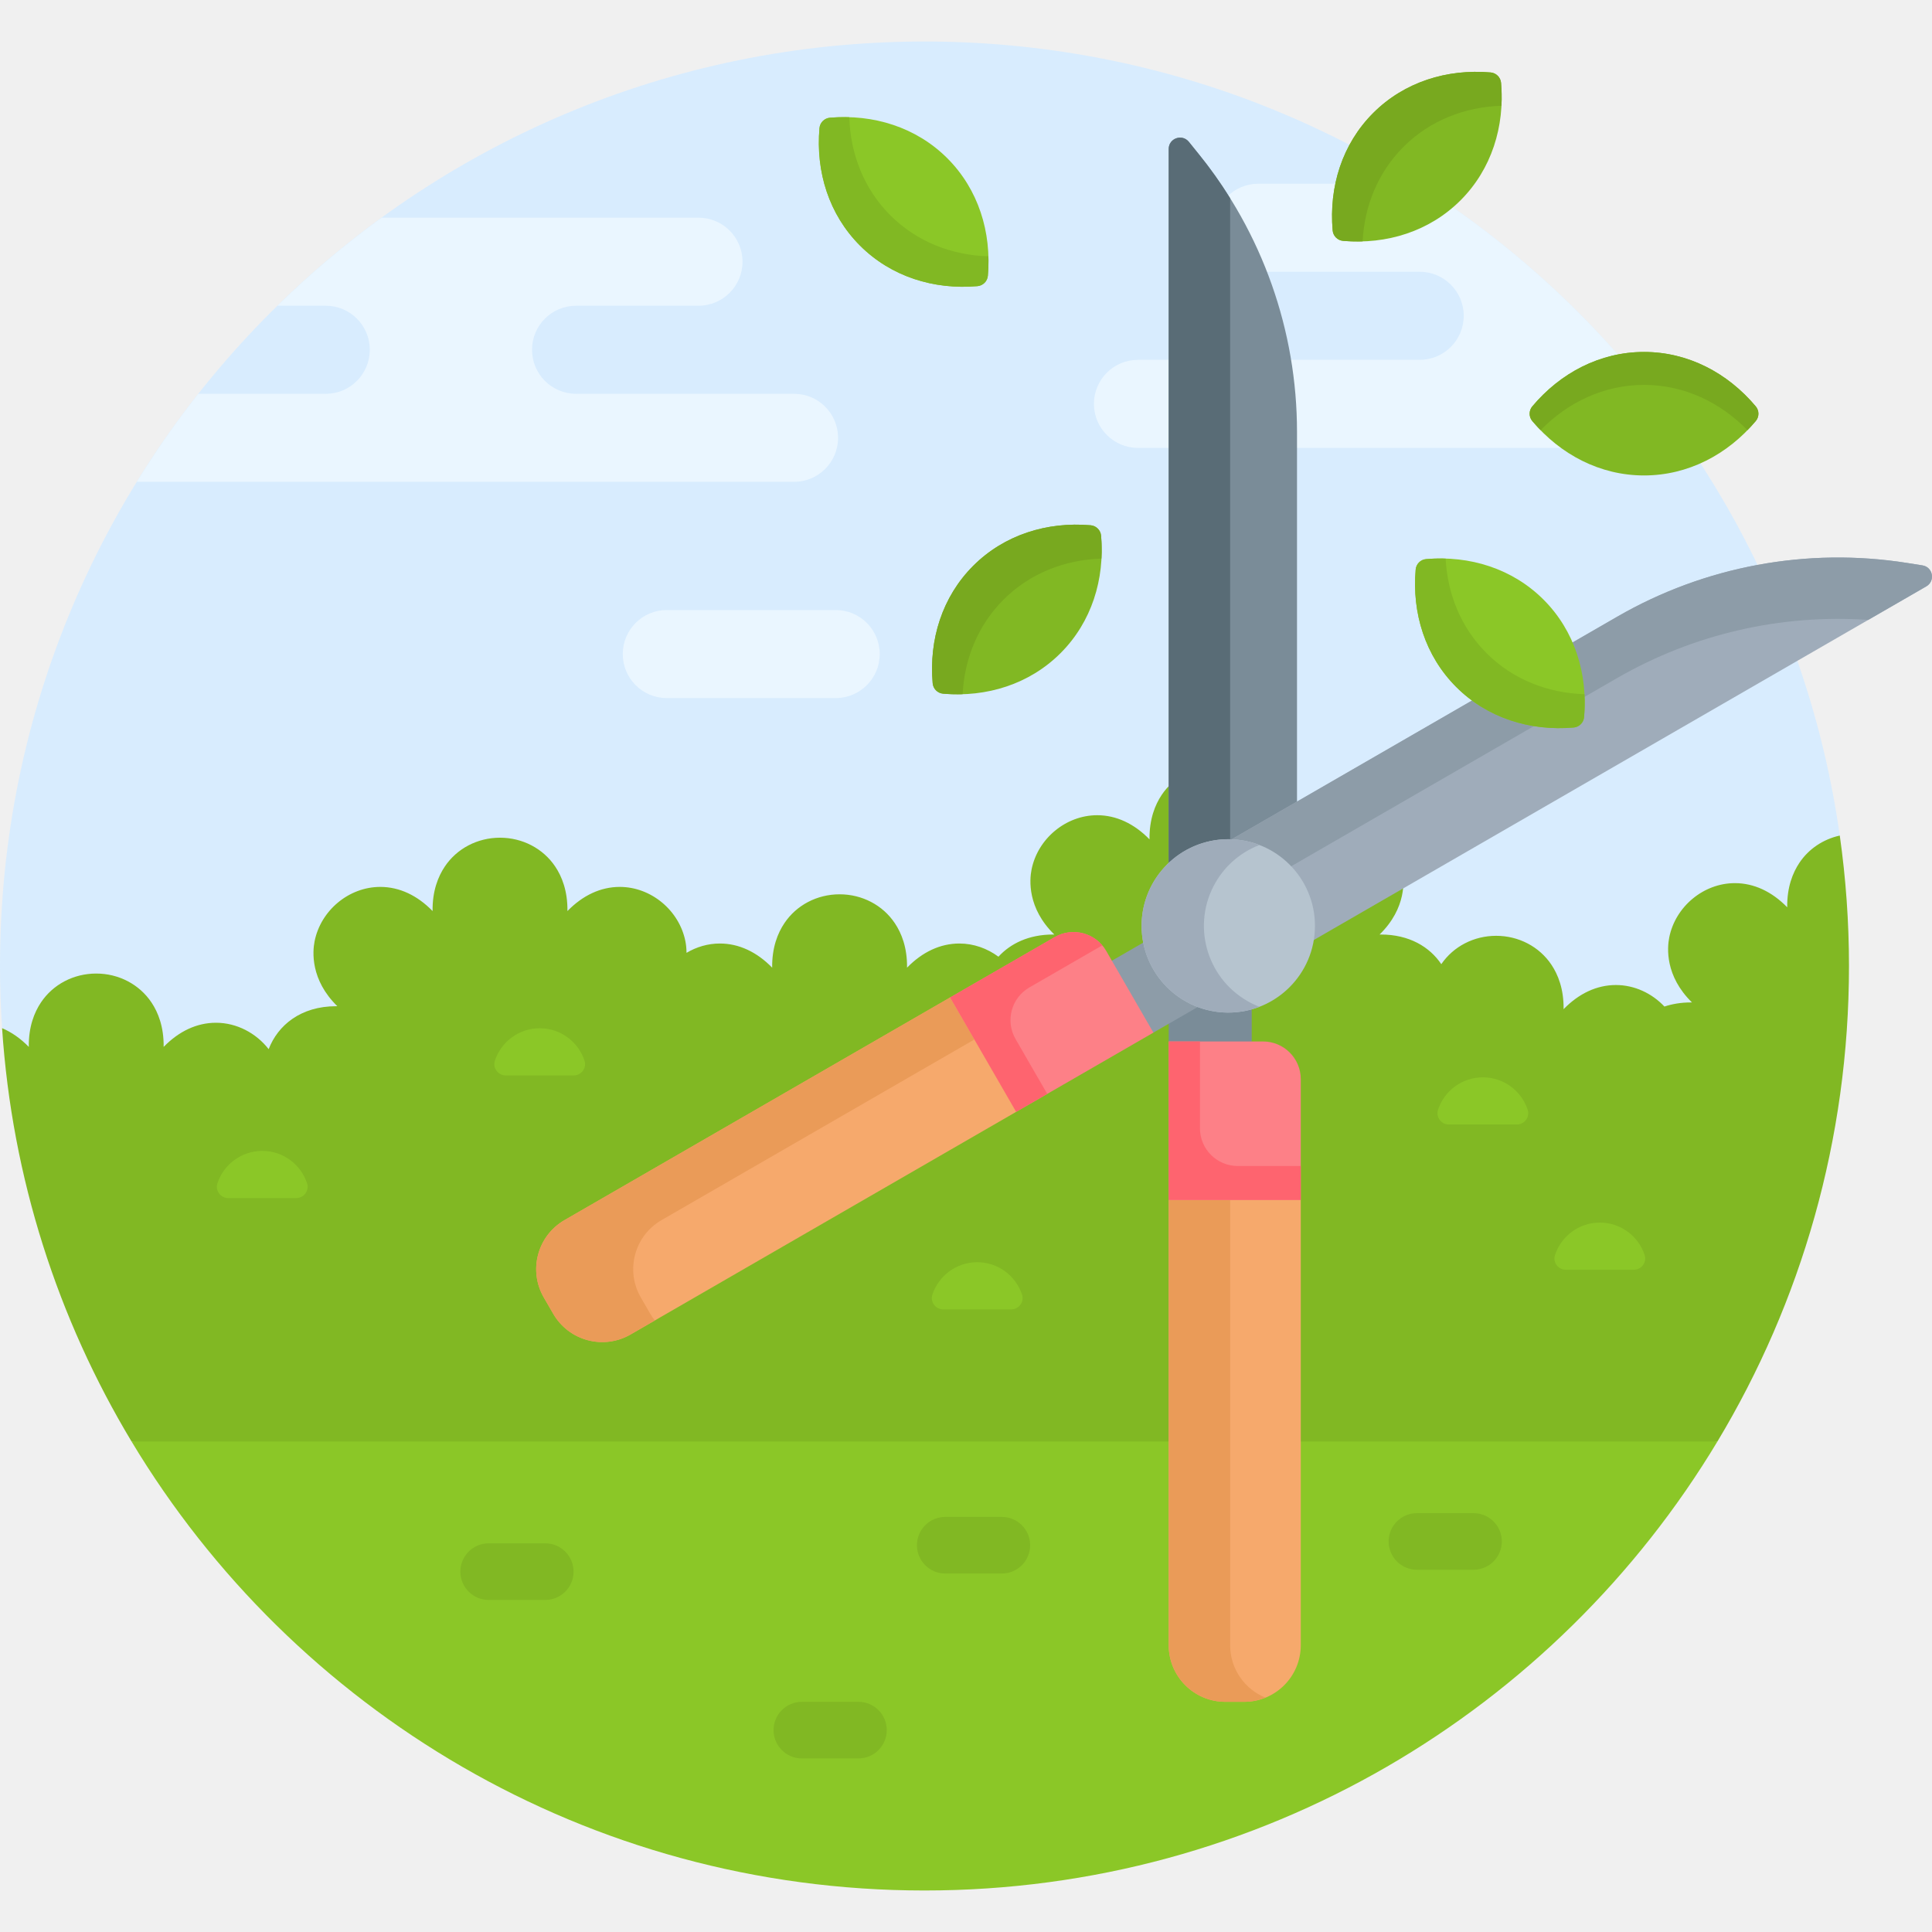
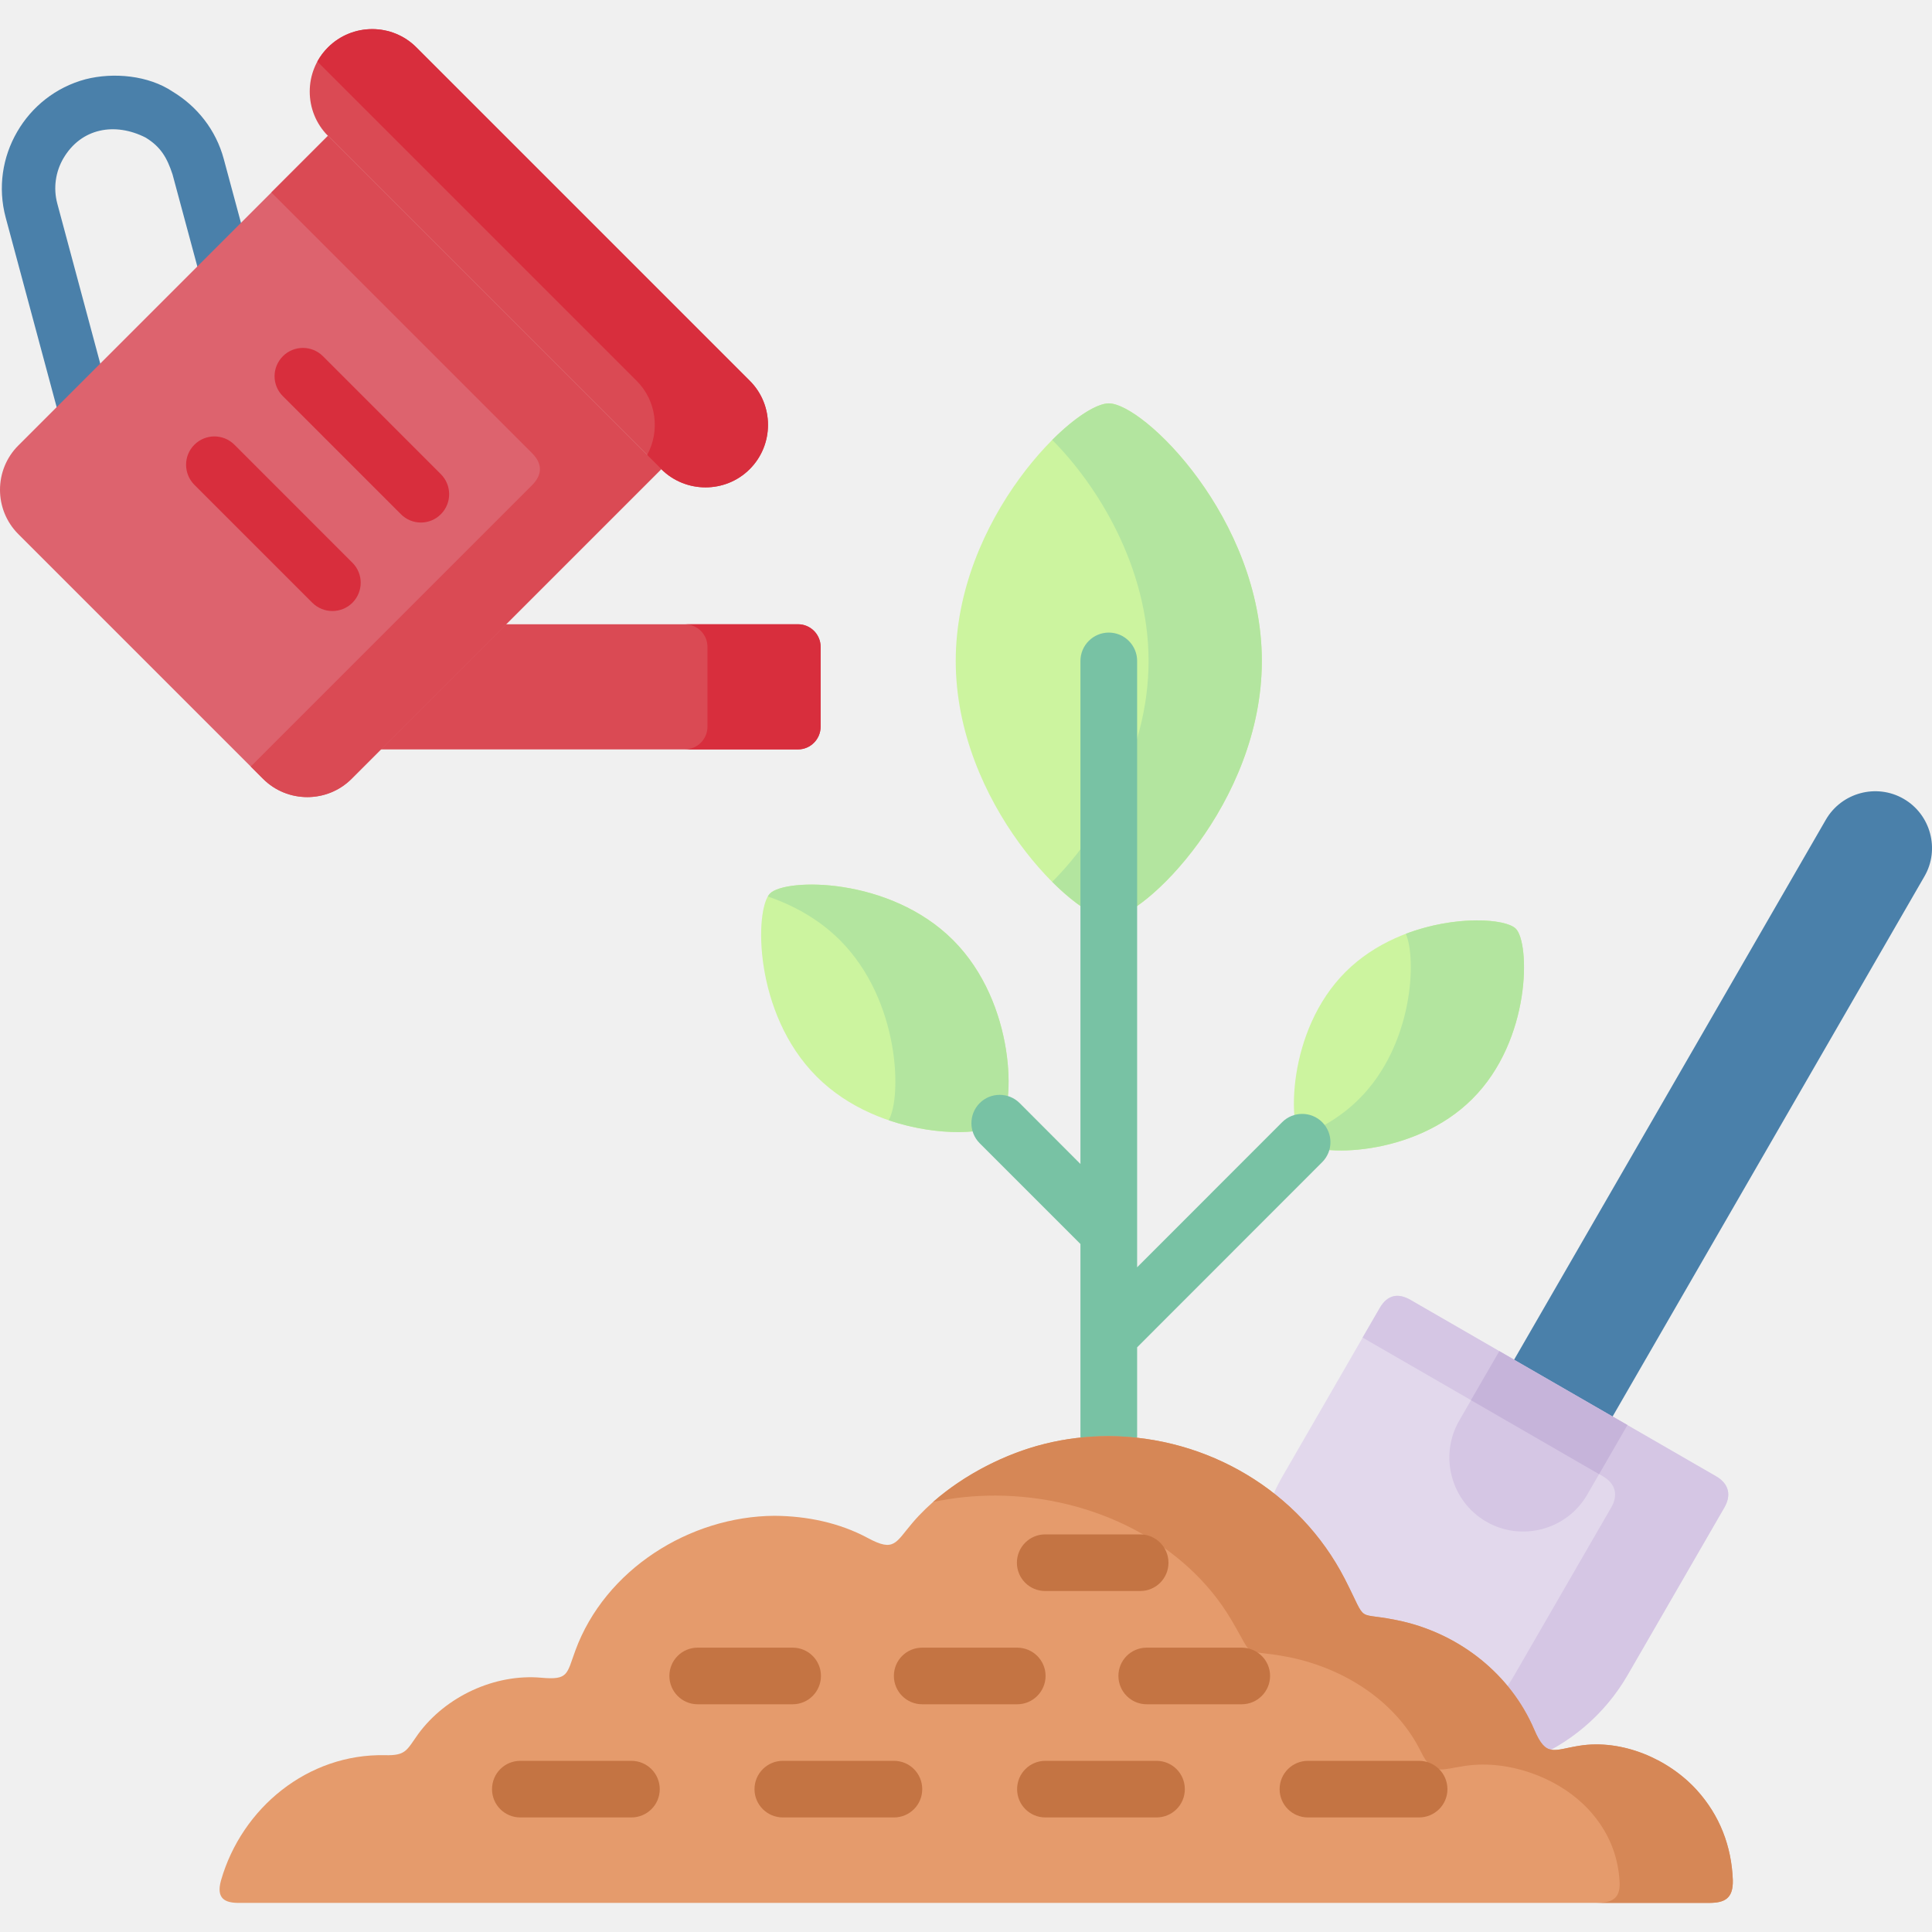
<svg xmlns="http://www.w3.org/2000/svg" width="64" height="64" viewBox="0 0 64 64" fill="none">
  <g clip-path="url(#clip0)">
-     <path d="M30.625 1.375C13.711 1.375 0 15.086 0 32C0 32.692 0.024 33.378 0.069 34.059L0.208 34.264C0.441 34.39 0.661 34.558 0.864 34.767L1.083 34.992L1.079 34.678C1.071 34.139 1.2 33.667 1.46 33.277C1.838 32.712 2.483 32.375 3.187 32.375C3.891 32.375 4.537 32.712 4.914 33.277C5.175 33.667 5.303 34.139 5.296 34.678L5.291 34.992L5.51 34.767C5.996 34.268 6.565 34.005 7.155 34.005C7.782 34.005 8.398 34.314 8.802 34.832L8.938 35.007L9.017 34.8C9.339 33.959 10.131 33.456 11.136 33.456L11.485 33.461L11.262 33.242C10.413 32.412 10.477 31.542 10.543 31.206C10.736 30.236 11.618 29.505 12.595 29.505C13.185 29.505 13.754 29.768 14.24 30.267L14.459 30.492L14.454 30.178C14.447 29.639 14.575 29.168 14.836 28.777C15.214 28.212 15.859 27.875 16.563 27.875C17.267 27.875 17.912 28.212 18.29 28.777C18.55 29.168 18.679 29.639 18.672 30.178L18.667 30.492L18.886 30.267C19.372 29.768 19.941 29.505 20.531 29.505C21.507 29.505 22.389 30.236 22.582 31.206C22.597 31.282 22.616 31.406 22.616 31.564L22.617 31.782L22.805 31.671C23.126 31.481 23.486 31.38 23.845 31.38C24.435 31.38 25.004 31.643 25.489 32.142L25.709 32.367L25.704 32.053C25.697 31.514 25.825 31.043 26.086 30.652C26.463 30.087 27.109 29.75 27.813 29.75C28.517 29.75 29.162 30.087 29.539 30.652C29.8 31.043 29.929 31.514 29.921 32.053L29.917 32.367L30.136 32.142C30.622 31.643 31.191 31.38 31.78 31.38C32.214 31.38 32.636 31.523 33.001 31.792L33.092 31.859L33.168 31.776C33.583 31.322 34.177 31.081 34.885 31.081L35.235 31.086L35.012 30.867C34.163 30.037 34.227 29.167 34.293 28.831C34.486 27.861 35.368 27.13 36.345 27.13C36.935 27.13 37.504 27.393 37.99 27.892L38.209 28.117L38.204 27.803C38.197 27.264 38.325 26.793 38.586 26.402C38.964 25.837 39.609 25.5 40.313 25.5C41.017 25.5 41.662 25.837 42.039 26.402C42.3 26.793 42.429 27.264 42.421 27.803L42.417 28.117L42.636 27.892C43.122 27.393 43.691 27.13 44.281 27.13C45.257 27.13 46.139 27.861 46.332 28.831C46.399 29.167 46.462 30.037 45.614 30.867L45.39 31.086L45.74 31.081C46.562 31.081 47.237 31.411 47.641 32.009L47.744 32.162L47.848 32.01C48.226 31.456 48.867 31.125 49.562 31.125C50.266 31.125 50.911 31.462 51.289 32.027C51.55 32.417 51.678 32.889 51.671 33.428L51.666 33.742L51.885 33.517C52.371 33.018 52.94 32.755 53.53 32.755C54.09 32.755 54.642 33 55.045 33.429L55.099 33.487L55.175 33.462C55.435 33.375 55.716 33.331 56.01 33.331L56.359 33.336L56.136 33.117C55.287 32.287 55.351 31.417 55.417 31.081C55.611 30.111 56.493 29.38 57.469 29.38C58.059 29.38 58.628 29.643 59.114 30.142L59.333 30.367L59.328 30.053C59.321 29.514 59.449 29.043 59.71 28.652C59.975 28.255 60.373 27.969 60.84 27.835L60.945 27.679C58.845 12.812 46.072 1.375 30.625 1.375V1.375Z" fill="#D8ECFE" />
-     <path d="M46.95 6.086H41.682C40.877 6.086 40.224 6.739 40.224 7.545C40.224 8.35 40.877 9.003 41.682 9.003H47.029C47.835 9.003 48.488 9.656 48.488 10.461C48.488 11.267 47.835 11.92 47.029 11.92H37.696C36.891 11.92 36.238 12.573 36.238 13.378C36.238 14.184 36.891 14.837 37.696 14.837H55.992C53.616 11.333 50.534 8.349 46.95 6.086V6.086Z" fill="#EAF6FF" />
-     <path d="M4.357 47.75L4.904 47.875H56.375L56.893 47.75C59.659 43.148 61.25 37.76 61.25 32C61.25 30.533 61.145 29.091 60.945 27.679C60.398 27.8 59.917 28.118 59.607 28.582C59.389 28.909 59.194 29.388 59.204 30.055C58.697 29.535 58.103 29.255 57.469 29.255C56.434 29.255 55.499 30.03 55.295 31.057C55.228 31.395 55.151 32.328 56.049 33.207C56.036 33.207 56.023 33.207 56.01 33.207C55.686 33.207 55.395 33.257 55.136 33.343C54.724 32.905 54.145 32.63 53.53 32.63C52.896 32.63 52.302 32.91 51.796 33.43C51.805 32.763 51.611 32.284 51.393 31.958C50.992 31.358 50.308 31 49.562 31C48.824 31 48.147 31.351 47.745 31.939C47.36 31.369 46.688 30.957 45.74 30.957C45.727 30.957 45.714 30.957 45.701 30.957C46.599 30.079 46.522 29.145 46.455 28.807C46.25 27.78 45.316 27.005 44.281 27.005C43.647 27.005 43.053 27.286 42.547 27.805C42.556 27.138 42.362 26.659 42.144 26.333C41.743 25.733 41.059 25.375 40.313 25.375C39.567 25.375 38.883 25.733 38.482 26.333C38.264 26.659 38.07 27.138 38.079 27.805C37.573 27.286 36.979 27.005 36.345 27.005C35.31 27.005 34.375 27.78 34.171 28.807C34.104 29.145 34.027 30.079 34.925 30.957C34.911 30.957 34.898 30.957 34.886 30.957C34.081 30.957 33.476 31.254 33.075 31.692C32.705 31.418 32.254 31.255 31.781 31.255C31.147 31.255 30.553 31.536 30.047 32.055C30.056 31.388 29.862 30.909 29.643 30.583C29.243 29.983 28.559 29.625 27.813 29.625C27.067 29.625 26.383 29.983 25.983 30.583C25.764 30.909 25.57 31.388 25.579 32.055C25.073 31.536 24.479 31.255 23.845 31.255C23.451 31.255 23.072 31.368 22.742 31.564C22.741 31.403 22.723 31.271 22.705 31.182C22.501 30.155 21.566 29.38 20.531 29.38C19.897 29.38 19.303 29.66 18.797 30.18C18.806 29.513 18.612 29.034 18.394 28.708C17.993 28.108 17.309 27.75 16.563 27.75C15.818 27.75 15.133 28.108 14.733 28.708C14.515 29.034 14.32 29.513 14.33 30.18C13.824 29.66 13.23 29.38 12.596 29.38C11.56 29.38 10.626 30.155 10.421 31.182C10.354 31.52 10.277 32.453 11.175 33.332C11.162 33.332 11.149 33.332 11.136 33.332C9.957 33.332 9.202 33.968 8.9 34.755C8.486 34.224 7.844 33.88 7.155 33.88C6.521 33.88 5.927 34.16 5.421 34.68C5.43 34.013 5.236 33.534 5.018 33.208C4.617 32.608 3.933 32.25 3.187 32.25C2.441 32.25 1.757 32.608 1.357 33.207C1.138 33.534 0.944 34.013 0.954 34.68C0.682 34.401 0.384 34.193 0.069 34.059C0.4 39.043 1.923 43.701 4.357 47.75V47.75Z" fill="#81B823" />
-     <path d="M40.691 27.924C41.17 27.924 41.644 28.052 42.062 28.293C42.43 28.505 42.735 28.795 42.965 29.138V14.303C42.965 10.953 41.815 7.704 39.707 5.101L39.382 4.698C39.159 4.424 38.715 4.581 38.715 4.934V28.763C39.227 28.235 39.939 27.924 40.691 27.924V27.924Z" fill="#7A8C98" />
-     <path d="M40.75 6.567C40.434 6.059 40.087 5.569 39.707 5.101L39.382 4.698C39.159 4.424 38.715 4.581 38.715 4.934V28.763C39.227 28.235 39.939 27.924 40.691 27.924C40.711 27.924 40.73 27.926 40.75 27.926V6.567Z" fill="#596C76" />
-     <path d="M40.686 33.418C40.206 33.418 39.733 33.291 39.315 33.05C39.091 32.92 38.891 32.762 38.715 32.581V34.5L38.892 34.625H41.298L41.465 34.5V33.303C41.215 33.378 40.953 33.418 40.686 33.418Z" fill="#7A8C98" />
-     <path d="M39.315 33.05C38.68 32.683 38.225 32.091 38.035 31.382C38.015 31.308 38 31.233 37.987 31.159L36.833 31.825L36.794 32.009L38.037 34.161L38.207 34.207L39.819 33.276C39.645 33.218 39.476 33.143 39.315 33.05V33.05Z" fill="#8D9CA8" />
-     <path d="M63.683 18.729L63.172 18.648C59.863 18.125 56.475 18.753 53.574 20.428L40.583 27.928C40.619 27.926 40.655 27.924 40.691 27.924C41.17 27.924 41.644 28.052 42.062 28.293C42.697 28.66 43.151 29.252 43.341 29.96C43.453 30.379 43.463 30.809 43.378 31.222L63.812 19.424C64.118 19.247 64.032 18.784 63.683 18.729V18.729Z" fill="#9FACBA" />
-     <path d="M42.062 28.293C42.285 28.422 42.485 28.58 42.66 28.761L53.574 22.459C56.101 21.001 58.997 20.337 61.888 20.535L63.812 19.424C64.118 19.247 64.032 18.784 63.684 18.729L63.172 18.648C59.863 18.125 56.475 18.753 53.574 20.428L40.584 27.928C40.619 27.927 40.655 27.924 40.691 27.924C41.17 27.924 41.644 28.052 42.062 28.293V28.293Z" fill="#8D9CA8" />
-     <path d="M30.625 62.625C41.779 62.625 51.538 56.662 56.893 47.75H4.357C9.711 56.662 19.471 62.625 30.625 62.625V62.625Z" fill="#8BC727" />
-     <path d="M26.304 15.961C27.109 15.961 27.762 15.309 27.762 14.503C27.762 13.698 27.11 13.045 26.304 13.045H19.082C18.277 13.045 17.624 12.392 17.624 11.586C17.624 10.781 18.277 10.128 19.082 10.128H23.139C23.944 10.128 24.597 9.475 24.597 8.67C24.597 7.864 23.944 7.211 23.139 7.211H12.641C11.42 8.099 10.268 9.074 9.192 10.128H10.792C11.597 10.128 12.25 10.781 12.25 11.586C12.25 12.392 11.597 13.045 10.792 13.045H6.57C5.836 13.975 5.156 14.949 4.533 15.961H26.304Z" fill="#EAF6FF" />
-     <path d="M19 52.062C19 51.545 18.58 51.125 18.062 51.125H16.188C15.67 51.125 15.25 51.545 15.25 52.062C15.25 52.58 15.67 53 16.188 53H18.062C18.58 53 19 52.58 19 52.062Z" fill="#81B823" />
-     <path d="M29.375 57.312C29.375 56.795 28.955 56.375 28.438 56.375H26.562C26.045 56.375 25.625 56.795 25.625 57.312C25.625 57.83 26.045 58.25 26.562 58.25H28.438C28.955 58.25 29.375 57.83 29.375 57.312Z" fill="#81B823" />
-     <path d="M34.125 51.188C34.125 50.67 33.705 50.25 33.188 50.25H31.312C30.795 50.25 30.375 50.67 30.375 51.188C30.375 51.705 30.795 52.125 31.312 52.125H33.188C33.705 52.125 34.125 51.705 34.125 51.188Z" fill="#81B823" />
-     <path d="M49.75 51.062C49.75 50.545 49.33 50.125 48.812 50.125H46.938C46.42 50.125 46 50.545 46 51.062C46 51.58 46.42 52 46.938 52H48.812C49.33 52 49.75 51.58 49.75 51.062Z" fill="#81B823" />
-     <path d="M8.688 38.125C7.995 38.125 7.407 38.576 7.202 39.201C7.124 39.441 7.308 39.688 7.561 39.688H9.814C10.067 39.688 10.251 39.441 10.173 39.201C9.968 38.576 9.381 38.125 8.688 38.125Z" fill="#8BC727" />
-     <path d="M17.879 34.062C17.186 34.062 16.598 34.514 16.393 35.138C16.315 35.379 16.499 35.625 16.752 35.625H19.005C19.258 35.625 19.442 35.379 19.364 35.138C19.159 34.514 18.572 34.062 17.879 34.062Z" fill="#8BC727" />
-     <path d="M49.121 35.688C48.428 35.688 47.841 36.139 47.636 36.763C47.557 37.004 47.742 37.25 47.995 37.25H50.248C50.501 37.25 50.685 37.004 50.607 36.763C50.402 36.139 49.815 35.688 49.121 35.688Z" fill="#8BC727" />
-     <path d="M52.996 40.5C52.303 40.5 51.716 40.951 51.511 41.576C51.432 41.816 51.617 42.062 51.87 42.062H54.123C54.376 42.062 54.56 41.816 54.482 41.576C54.277 40.951 53.69 40.5 52.996 40.5Z" fill="#8BC727" />
-     <path d="M32.371 41.812C31.678 41.812 31.091 42.264 30.886 42.888C30.808 43.129 30.992 43.375 31.245 43.375H33.498C33.751 43.375 33.935 43.129 33.857 42.888C33.652 42.264 33.065 41.812 32.371 41.812Z" fill="#8BC727" />
-     <path d="M32.239 18.743C31.209 19.773 30.77 21.191 30.896 22.634C30.912 22.817 31.058 22.963 31.241 22.979C32.684 23.105 34.102 22.666 35.132 21.636C36.161 20.607 36.6 19.189 36.475 17.745C36.459 17.562 36.313 17.416 36.13 17.4C34.686 17.275 33.268 17.714 32.239 18.743V18.743Z" fill="#81B823" />
-     <path d="M33.243 19.864C34.118 18.989 35.274 18.542 36.487 18.504C36.5 18.253 36.497 18 36.475 17.745C36.459 17.562 36.313 17.416 36.13 17.4C34.686 17.275 33.268 17.714 32.239 18.743C31.209 19.773 30.77 21.19 30.896 22.634C30.912 22.817 31.058 22.963 31.241 22.979C31.457 22.998 31.673 23.002 31.888 22.996C31.949 21.823 32.395 20.712 33.243 19.864V19.864Z" fill="#78A91F" />
-     <path d="M28.489 8.136C29.518 9.166 30.936 9.605 32.38 9.479C32.563 9.463 32.709 9.317 32.725 9.134C32.85 7.691 32.411 6.273 31.382 5.243C30.352 4.214 28.934 3.775 27.491 3.9C27.308 3.916 27.162 4.062 27.146 4.245C27.02 5.689 27.459 7.107 28.489 8.136V8.136Z" fill="#8BC727" />
-     <path d="M29.493 7.132C28.617 6.256 28.17 5.098 28.134 3.884C27.921 3.877 27.706 3.882 27.491 3.9C27.308 3.916 27.162 4.062 27.146 4.245C27.02 5.689 27.459 7.107 28.489 8.136C29.518 9.165 30.936 9.605 32.38 9.479C32.563 9.463 32.709 9.317 32.724 9.134C32.743 8.919 32.748 8.704 32.741 8.491C31.527 8.455 30.369 8.008 29.493 7.132V7.132Z" fill="#81B823" />
-     <path d="M45.489 3.743C44.459 4.773 44.02 6.191 44.146 7.634C44.162 7.817 44.307 7.963 44.491 7.979C45.934 8.105 47.352 7.666 48.382 6.636C49.411 5.607 49.85 4.189 49.725 2.745C49.709 2.562 49.563 2.416 49.38 2.4C47.936 2.275 46.518 2.714 45.489 3.743V3.743Z" fill="#81B823" />
-     <path d="M46.493 4.864C47.368 3.989 48.524 3.542 49.737 3.504C49.75 3.253 49.747 3 49.724 2.745C49.709 2.562 49.563 2.416 49.38 2.4C47.936 2.275 46.518 2.714 45.489 3.743C44.459 4.773 44.02 6.19 44.146 7.634C44.162 7.817 44.307 7.963 44.491 7.979C44.708 7.998 44.923 8.002 45.138 7.996C45.199 6.823 45.645 5.712 46.493 4.864Z" fill="#78A91F" />
-     <path d="M33.661 36.832L31.473 33.043L34.938 31.043C35.535 30.698 36.3 30.903 36.645 31.5L38.208 34.207L33.661 36.832Z" fill="#FD8087" />
-     <path d="M31.668 33.129L31.474 33.043L18.7 40.418C17.803 40.936 17.496 42.083 18.013 42.979L18.326 43.52C18.844 44.417 19.99 44.725 20.887 44.207L33.661 36.832L33.658 36.576L31.668 33.129Z" fill="#F6A96C" />
-     <path d="M21.914 40.418L32.277 34.435L31.473 33.043L18.7 40.418C17.803 40.936 17.495 42.083 18.013 42.979L18.326 43.52C18.843 44.417 19.99 44.725 20.887 44.207L21.692 43.742C21.637 43.672 21.585 43.599 21.54 43.52L21.227 42.979C20.71 42.083 21.017 40.936 21.914 40.418V40.418Z" fill="#EA9B58" />
-     <path d="M33.641 34.419C33.296 33.821 33.501 33.056 34.098 32.711L36.48 31.336C36.492 31.329 36.504 31.324 36.515 31.318C36.132 30.865 35.469 30.736 34.938 31.043L31.473 33.043L33.661 36.832L34.691 36.237L33.641 34.419Z" fill="#FE646F" />
-     <path d="M42.829 39.625H39.001L38.715 39.75V54.5C38.715 55.535 39.555 56.375 40.59 56.375H41.215C42.251 56.375 43.09 55.535 43.09 54.5V39.75L42.829 39.625Z" fill="#F6A96C" />
-     <path d="M40.75 54.5V39.75H38.715V54.5C38.715 55.535 39.555 56.375 40.59 56.375H41.215C41.465 56.375 41.702 56.325 41.92 56.237C41.234 55.958 40.75 55.286 40.75 54.5Z" fill="#EA9B58" />
-     <path d="M38.715 39.75H43.09V35.75C43.09 35.06 42.531 34.5 41.84 34.5H38.715V39.75Z" fill="#FD8087" />
-     <path d="M39.75 37.375V34.5H38.715V39.75H43.09V38.625H41C40.31 38.625 39.75 38.065 39.75 37.375Z" fill="#FE646F" />
-     <path d="M40.688 33.543C42.274 33.543 43.56 32.257 43.56 30.671C43.56 29.085 42.274 27.8 40.688 27.8C39.102 27.8 37.817 29.085 37.817 30.671C37.817 32.257 39.102 33.543 40.688 33.543Z" fill="#B6C4CF" />
-     <path d="M41.317 33.158C39.944 32.365 39.473 30.609 40.266 29.235C40.608 28.643 41.129 28.219 41.721 27.992C40.424 27.489 38.919 27.993 38.201 29.235C37.408 30.609 37.879 32.365 39.252 33.158C40.034 33.609 40.939 33.651 41.72 33.351C41.583 33.298 41.448 33.234 41.317 33.158Z" fill="#9FACBA" />
-     <path d="M54.461 15.75C55.916 15.75 57.23 15.058 58.161 13.949C58.28 13.808 58.28 13.602 58.161 13.461C57.229 12.351 55.916 11.659 54.461 11.659C53.005 11.659 51.692 12.351 50.76 13.461C50.641 13.602 50.641 13.808 50.76 13.949C51.692 15.058 53.005 15.75 54.461 15.75Z" fill="#81B823" />
-     <path d="M51.035 14.25C51.942 13.319 53.142 12.75 54.461 12.75C55.779 12.75 56.979 13.319 57.886 14.25C57.981 14.153 58.073 14.053 58.161 13.949C58.28 13.808 58.28 13.602 58.161 13.461C57.229 12.351 55.916 11.659 54.461 11.659C53.005 11.659 51.692 12.351 50.76 13.461C50.641 13.602 50.641 13.808 50.76 13.949C50.848 14.053 50.94 14.153 51.035 14.25Z" fill="#78A91F" />
-     <path d="M29.142 21.667C29.142 20.861 28.489 20.208 27.683 20.208H22.088C21.282 20.208 20.63 20.861 20.63 21.667C20.63 22.472 21.282 23.125 22.088 23.125H27.683C28.489 23.125 29.142 22.472 29.142 21.667V21.667Z" fill="#EAF6FF" />
-     <path d="M48.239 22.757C49.268 23.786 50.686 24.225 52.13 24.1C52.313 24.084 52.459 23.938 52.475 23.755C52.6 22.311 52.161 20.893 51.132 19.864C50.102 18.834 48.684 18.395 47.241 18.521C47.057 18.537 46.912 18.683 46.896 18.866C46.77 20.309 47.209 21.727 48.239 22.757V22.757Z" fill="#8BC727" />
-     <path d="M49.243 21.636C48.395 20.788 47.949 19.677 47.888 18.504C47.674 18.498 47.458 18.502 47.241 18.521C47.058 18.537 46.912 18.683 46.896 18.866C46.77 20.309 47.21 21.727 48.239 22.757C49.269 23.786 50.686 24.225 52.13 24.1C52.313 24.084 52.459 23.938 52.475 23.755C52.497 23.5 52.501 23.247 52.487 22.996C51.274 22.958 50.118 22.511 49.243 21.636V21.636Z" fill="#81B823" />
+     <path fill-rule="evenodd" clip-rule="evenodd" d="M45.702 43.335L42.495 48.888C40.684 52.03 41.769 56.084 44.911 57.898C48.051 59.712 52.104 58.624 53.919 55.481L57.125 49.933C57.349 49.543 57.288 49.16 56.849 48.905L46.726 43.062C46.329 42.832 45.967 42.874 45.702 43.335V43.335Z" fill="#E2D8EC" />
+     <path fill-rule="evenodd" clip-rule="evenodd" d="M45.702 43.335L45.138 44.309L53.1 48.905C53.536 49.16 53.6 49.543 53.376 49.933L50.17 55.482C49.291 57.002 47.891 58.043 46.322 58.504C49.178 59.355 52.367 58.171 53.919 55.482L57.125 49.933C57.348 49.543 57.288 49.16 56.849 48.905L46.726 43.062C46.329 42.832 45.967 42.874 45.702 43.335Z" fill="#D5C6E4" />
+     <path fill-rule="evenodd" clip-rule="evenodd" d="M49.667 44.76L48.338 47.062C47.665 48.228 48.069 49.734 49.234 50.407C50.4 51.081 51.906 50.68 52.579 49.511L53.912 47.208L53.419 46.924L52.154 45.415L50.156 45.043L49.667 44.76Z" fill="#D5C6E4" />
+     <path fill-rule="evenodd" clip-rule="evenodd" d="M63.06 26.462C62.164 25.944 61.005 26.253 60.484 27.153L50.156 45.043L53.419 46.924L63.748 29.034C64.269 28.138 63.957 26.979 63.06 26.462V26.462Z" fill="#4A80AA" />
+     <path fill-rule="evenodd" clip-rule="evenodd" d="M25.508 29.598C26.022 29.084 29.47 29.041 31.571 31.142C33.672 33.244 33.63 36.695 33.116 37.205C32.602 37.719 29.151 37.765 27.053 35.664C24.952 33.562 24.995 30.111 25.508 29.598V29.598ZM50.212 30.763C49.734 30.285 46.524 30.246 44.571 32.198C42.619 34.151 42.658 37.361 43.136 37.836C43.615 38.314 46.821 38.357 48.774 36.401C50.73 34.449 50.687 31.238 50.212 30.763V30.763ZM36.73 30.427C37.882 30.427 41.8 26.607 41.8 21.895C41.8 17.182 37.881 13.362 36.73 13.362C35.578 13.362 31.66 17.182 31.66 21.895C31.66 26.607 35.578 30.427 36.73 30.427Z" fill="#CCF49F" />
+     <path fill-rule="evenodd" clip-rule="evenodd" d="M25.508 29.598C26.022 29.084 29.47 29.041 31.571 31.142C33.672 33.244 33.63 36.695 33.116 37.205C32.772 37.549 31.124 37.683 29.438 37.109C29.877 36.355 29.821 33.141 27.822 31.142C27.124 30.444 26.274 29.984 25.434 29.697C25.459 29.658 25.484 29.622 25.508 29.598V29.598ZM50.212 30.763C49.876 30.43 48.21 30.31 46.57 30.933C46.931 31.759 46.818 34.608 45.025 36.401C44.437 36.989 43.735 37.396 43.03 37.666C43.062 37.74 43.097 37.797 43.136 37.836C43.615 38.314 46.821 38.356 48.774 36.401C50.73 34.449 50.687 31.238 50.212 30.763V30.763ZM36.73 30.427C37.882 30.427 41.8 26.607 41.8 21.895C41.8 17.182 37.881 13.362 36.73 13.362C36.337 13.362 35.624 13.805 34.856 14.574C36.347 16.066 38.048 18.787 38.048 21.894C38.048 25.002 36.347 27.72 34.856 29.211C35.624 29.98 36.337 30.427 36.73 30.427Z" fill="#B3E59F" />
+     <path d="M37.669 41.981L42.474 37.173C42.839 36.808 43.434 36.808 43.799 37.173C44.164 37.542 44.164 38.133 43.799 38.498L37.669 44.632V47.573C37.669 48.09 37.247 48.512 36.73 48.512C36.213 48.512 35.791 48.09 35.791 47.573V41.209L32.453 37.871C32.088 37.503 32.088 36.911 32.453 36.542C32.818 36.177 33.413 36.177 33.778 36.542L35.791 38.559V21.894C35.791 21.377 36.213 20.955 36.73 20.955C37.247 20.955 37.669 21.377 37.669 21.894V41.981H37.669Z" fill="#78C2A4" />
+     <path fill-rule="evenodd" clip-rule="evenodd" d="M25.654 50.213C26.727 50.22 27.801 50.439 28.75 50.95C29.633 51.424 29.661 51.105 30.235 50.436C31.305 49.185 33.01 48.225 34.6 47.832C35.309 47.654 35.996 47.577 36.73 47.573C39.993 47.591 43.044 49.38 44.547 52.3C45.365 53.898 44.809 53.334 46.471 53.714C48.388 54.163 50.042 55.471 50.822 57.292C51.219 58.224 51.453 57.969 52.313 57.831C53.72 57.604 55.262 58.256 56.208 59.298C56.966 60.134 57.359 61.154 57.402 62.278C57.419 62.898 57.125 63.036 56.608 63.036H7.923C7.469 63.039 7.15 62.908 7.32 62.295C8.011 59.882 10.205 58.089 12.749 58.143C13.45 58.16 13.464 57.987 13.854 57.441C14.765 56.197 16.391 55.439 17.933 55.577C18.833 55.659 18.772 55.457 19.059 54.677C20.044 51.991 22.847 50.23 25.654 50.213V50.213Z" fill="#E59B6C" />
+     <path fill-rule="evenodd" clip-rule="evenodd" d="M30.908 49.755C31.95 48.841 33.314 48.15 34.6 47.831C35.309 47.654 35.996 47.576 36.73 47.573C39.993 47.591 43.044 49.38 44.546 52.3C45.365 53.898 44.809 53.334 46.47 53.713C48.387 54.163 50.042 55.471 50.822 57.292C51.218 58.224 51.452 57.969 52.313 57.831C53.72 57.604 55.261 58.256 56.208 59.298C56.966 60.134 57.359 61.154 57.402 62.278C57.419 62.898 57.125 63.036 56.608 63.036H52.859C53.373 63.036 53.67 62.915 53.653 62.373C53.61 61.395 53.213 60.502 52.459 59.776C51.513 58.865 49.968 58.295 48.561 58.493C47.704 58.614 47.47 58.837 47.069 58.026C46.29 56.435 44.635 55.294 42.722 54.9C41.06 54.571 41.616 55.06 40.794 53.667C39.292 51.116 36.244 49.557 32.981 49.543C32.269 49.543 31.599 49.61 30.908 49.755V49.755Z" fill="#D68756" />
+     <path d="M17.235 60.205C16.717 60.205 16.299 59.787 16.299 59.269C16.299 58.748 16.717 58.33 17.235 58.33H20.916C21.433 58.33 21.855 58.748 21.855 59.269C21.855 59.787 21.433 60.205 20.916 60.205H17.235ZM34.622 52.704C34.104 52.704 33.686 52.285 33.686 51.768C33.686 51.251 34.104 50.829 34.622 50.829H37.772C38.289 50.829 38.707 51.251 38.707 51.768C38.707 52.285 38.289 52.704 37.772 52.704H34.622ZM23.109 56.456C22.592 56.456 22.174 56.034 22.174 55.517C22.174 54.999 22.592 54.581 23.109 54.581H26.259C26.777 54.581 27.195 54.999 27.195 55.517C27.195 56.034 26.777 56.456 26.259 56.456H23.109ZM37.984 56.456C37.467 56.456 37.049 56.034 37.049 55.517C37.049 54.999 37.467 54.581 37.984 54.581H41.134C41.651 54.581 42.073 54.999 42.073 55.517C42.073 56.034 41.651 56.456 41.134 56.456H37.984ZM30.547 56.456C30.029 56.456 29.611 56.034 29.611 55.517C29.611 54.999 30.029 54.581 30.547 54.581H33.697C34.214 54.581 34.636 54.999 34.636 55.517C34.636 56.034 34.214 56.456 33.697 56.456H30.547ZM43.328 60.205C42.81 60.205 42.389 59.787 42.389 59.269C42.389 58.748 42.81 58.33 43.328 58.33H47.009C47.526 58.33 47.948 58.748 47.948 59.269C47.948 59.787 47.526 60.205 47.009 60.205H43.328ZM34.629 60.205C34.111 60.205 33.693 59.787 33.693 59.269C33.693 58.748 34.111 58.33 34.629 58.33H38.31C38.831 58.33 39.249 58.748 39.249 59.269C39.249 59.787 38.831 60.205 38.31 60.205H34.629ZM25.933 60.205C25.416 60.205 24.994 59.787 24.994 59.269C24.994 58.748 25.416 58.33 25.933 58.33H29.615C30.132 58.33 30.55 58.748 30.55 59.269C30.55 59.787 30.132 60.205 29.615 60.205H25.933Z" fill="#C47443" />
+     <path fill-rule="evenodd" clip-rule="evenodd" d="M26.437 20.679H16.143L11.998 24.825H26.437C26.848 24.825 27.184 24.485 27.184 24.074V21.427C27.184 21.016 26.848 20.679 26.437 20.679V20.679Z" fill="#DA4A54" />
+     <path fill-rule="evenodd" clip-rule="evenodd" d="M26.437 20.679H16.143H22.684C23.099 20.679 23.436 21.016 23.436 21.427V24.074C23.436 24.485 23.099 24.825 22.684 24.825H26.437C26.848 24.825 27.184 24.485 27.184 24.074V21.427C27.184 21.016 26.848 20.679 26.437 20.679V20.679Z" fill="#D82E3D" />
+     <path d="M3.88 14.127C4.007 14.599 3.728 15.084 3.256 15.212C2.781 15.336 2.296 15.056 2.172 14.585L0.188 7.204C-0.078 6.212 0.085 5.199 0.567 4.369C1.045 3.54 1.839 2.892 2.831 2.626C3.756 2.389 4.918 2.495 5.722 3.037C6.527 3.523 7.154 4.302 7.413 5.269L8.43 9.043C8.554 9.518 8.274 10.003 7.802 10.127C7.331 10.255 6.846 9.975 6.718 9.5L5.715 5.776C5.535 5.23 5.329 4.865 4.823 4.557C3.813 4.043 2.686 4.235 2.094 5.255C1.843 5.691 1.758 6.226 1.899 6.747L3.88 14.127Z" fill="#4A80AA" />
+     <path fill-rule="evenodd" clip-rule="evenodd" d="M21.905 15.541L11.647 25.799C10.839 26.607 9.521 26.607 8.713 25.799L0.606 17.692C-0.202 16.884 -0.202 15.566 0.606 14.758L10.864 4.5L21.905 15.541Z" fill="#DD636E" />
+     <path fill-rule="evenodd" clip-rule="evenodd" d="M21.905 15.541L11.647 25.799C10.839 26.607 9.521 26.607 8.713 25.799L8.306 25.392L17.624 16.073C17.95 15.747 17.996 15.382 17.624 15.01L8.989 6.375L10.864 4.5L21.905 15.541Z" fill="#DA4A54" />
+     <path fill-rule="evenodd" clip-rule="evenodd" d="M13.794 1.57L24.835 12.611C25.643 13.415 25.643 14.733 24.835 15.541C24.031 16.346 22.713 16.346 21.905 15.541L10.864 4.5C10.059 3.692 10.059 2.374 10.864 1.57C11.672 0.762 12.99 0.762 13.794 1.57V1.57Z" fill="#DA4A54" />
+     <path fill-rule="evenodd" clip-rule="evenodd" d="M13.794 1.57L24.835 12.611C25.643 13.415 25.643 14.733 24.835 15.541C24.031 16.346 22.713 16.346 21.905 15.541L21.437 15.073C21.866 14.287 21.753 13.274 21.086 12.611L10.513 2.038C10.605 1.868 10.722 1.712 10.864 1.57C11.672 0.762 12.99 0.762 13.794 1.57V1.57Z" fill="#D82E3D" />
+     <path d="M9.372 13.125C9.003 12.76 9.003 12.168 9.372 11.799C9.737 11.434 10.332 11.434 10.697 11.799L14.605 15.708C14.97 16.076 14.97 16.668 14.605 17.033C14.241 17.402 13.645 17.402 13.28 17.033L9.372 13.125ZM6.438 16.059C6.073 15.69 6.073 15.098 6.438 14.733C6.807 14.365 7.398 14.365 7.767 14.733L11.675 18.642C12.04 19.007 12.04 19.598 11.675 19.967C11.307 20.332 10.715 20.332 10.346 19.967L6.438 16.059Z" fill="#D82E3D" />
+     <path fill-rule="evenodd" clip-rule="evenodd" d="M48.727 46.382L49.666 44.76L53.911 47.208L52.972 48.834L48.727 46.382Z" fill="#C6B4DA" />
  </g>
  <defs>
    <clipPath id="clip0">
      <rect width="64" height="64" fill="white" />
    </clipPath>
  </defs>
</svg>
